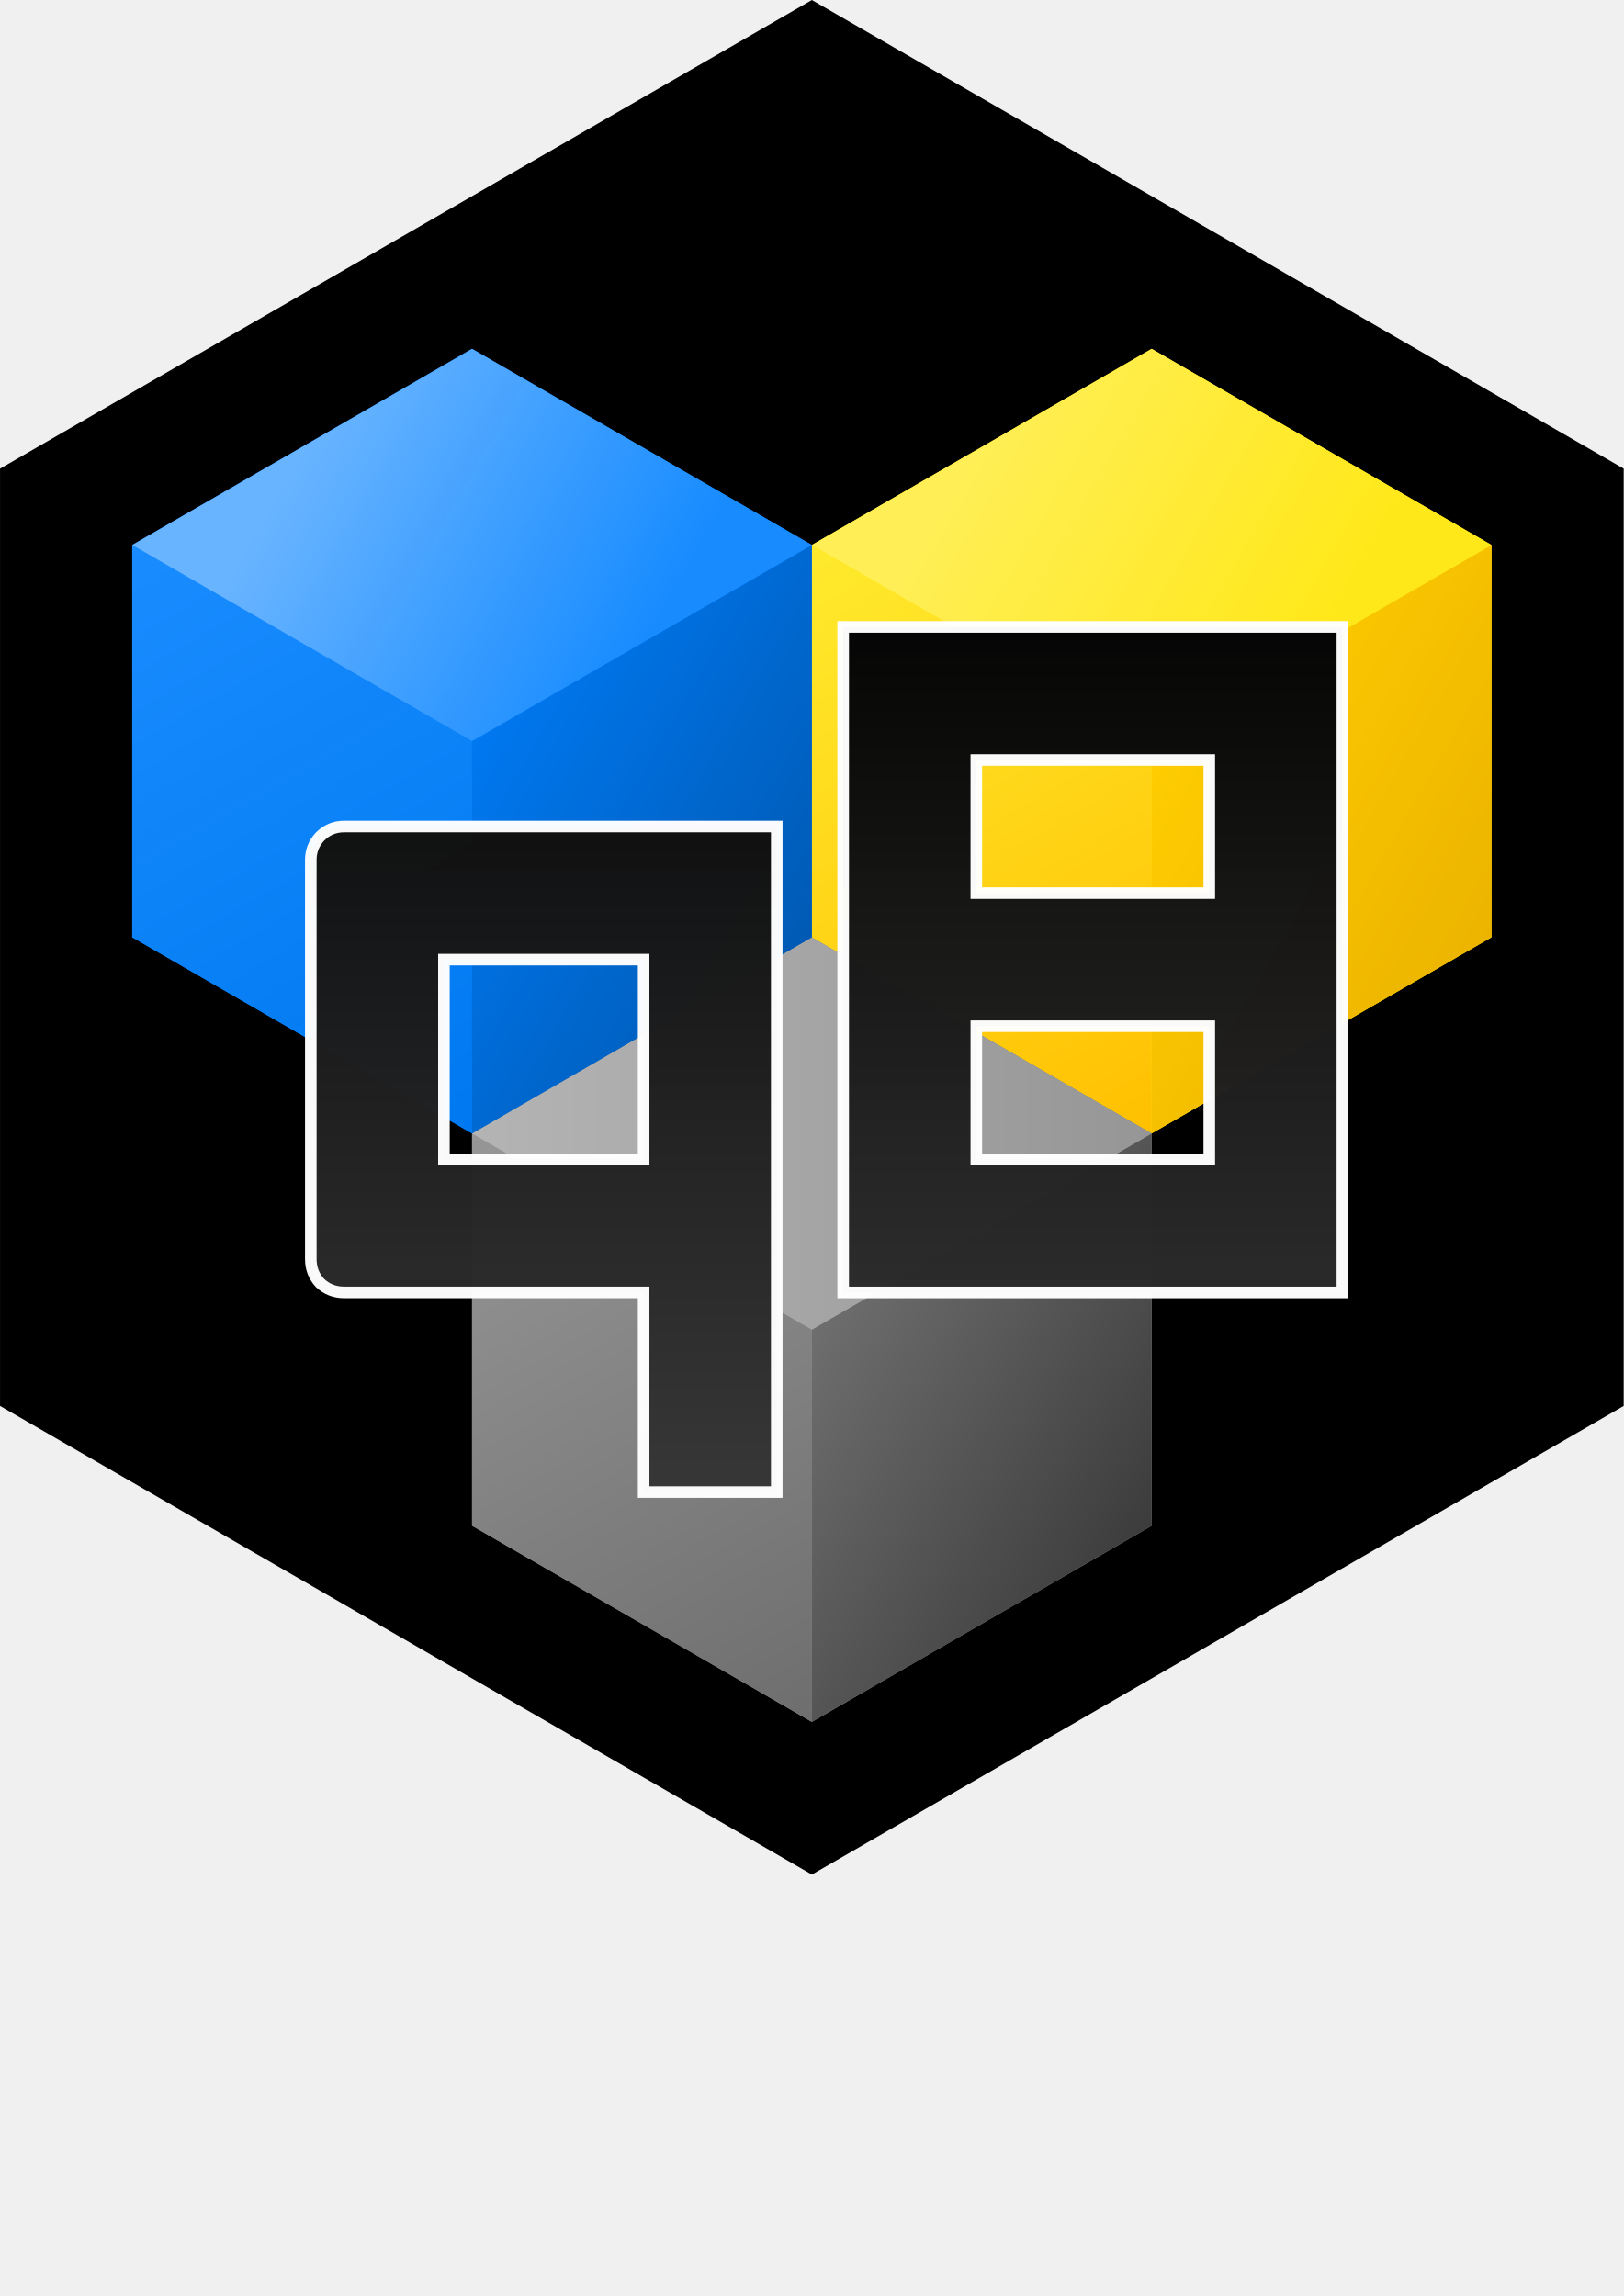
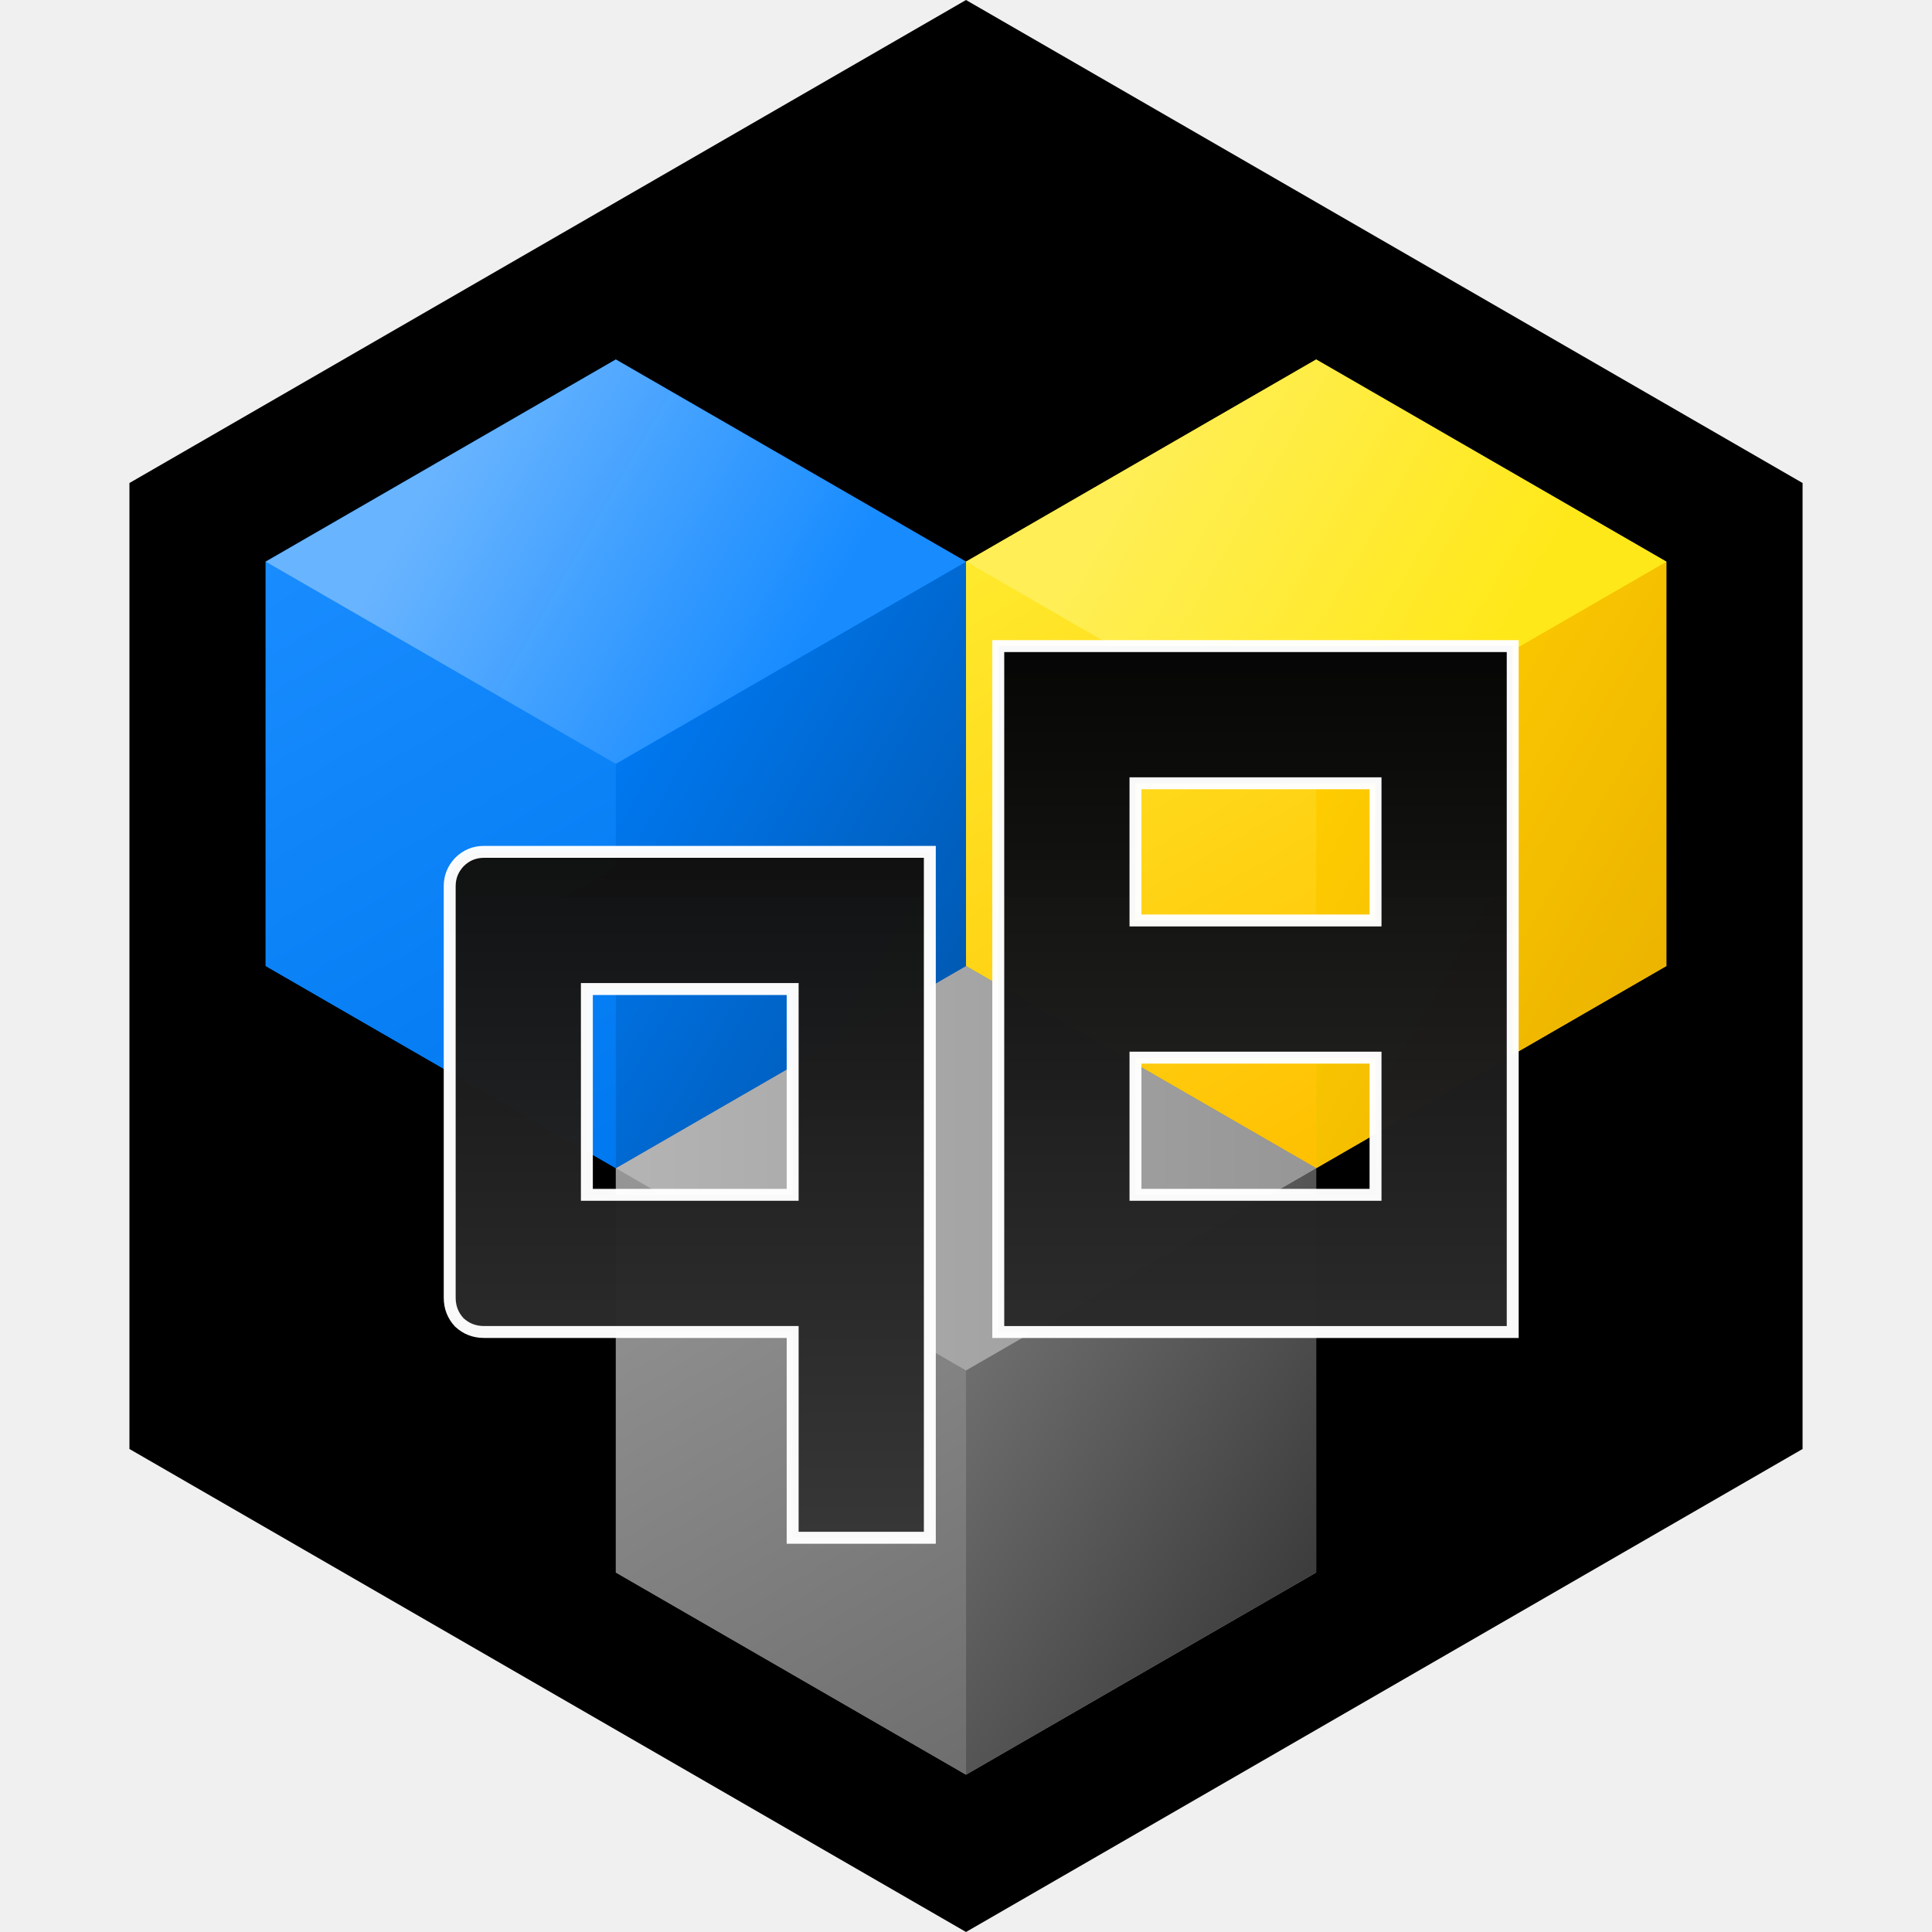
- <svg xmlns="http://www.w3.org/2000/svg" xmlns:xlink="http://www.w3.org/1999/xlink" width="210mm" height="297mm" viewBox="0 0 210 297" version="1.1" id="svg1">
+ <svg xmlns="http://www.w3.org/2000/svg" xmlns:xlink="http://www.w3.org/1999/xlink" width="300mm" height="300mm" viewBox="0 0 300 300" version="1.1" id="svg1">
  <defs id="defs1">
    <linearGradient gradientTransform="translate(455.6018,-31.73333)" xlink:href="#linearGradient1311" id="linearGradient1305-2-7" x1="419.64" y1="167.202" x2="430.297" y2="185.661" gradientUnits="userSpaceOnUse" />
    <linearGradient id="linearGradient1311">
      <stop id="stop1307" offset="0" style="stop-color:#ffea2d;stop-opacity:1" />
      <stop id="stop1309" offset="1" style="stop-color:#ffc001;stop-opacity:1" />
    </linearGradient>
    <linearGradient gradientTransform="translate(455.6018,-31.73333)" xlink:href="#linearGradient1303" id="linearGradient1297-2-1" x1="430.297" y1="173.355" x2="440.954" y2="179.508" gradientUnits="userSpaceOnUse" />
    <linearGradient id="linearGradient1303">
      <stop id="stop1299" offset="0" style="stop-color:#ffcd01;stop-opacity:1" />
      <stop id="stop1301" offset="1" style="stop-color:#ecb400;stop-opacity:1" />
    </linearGradient>
    <linearGradient gradientTransform="translate(455.6018,-31.73333)" xlink:href="#linearGradient1293" id="linearGradient1295-3-6" x1="424.969" y1="164.126" x2="435.626" y2="170.279" gradientUnits="userSpaceOnUse" />
    <linearGradient id="linearGradient1293">
      <stop style="stop-color:#ffee55;stop-opacity:1" offset="0" id="stop1289" />
      <stop style="stop-color:#ffe819;stop-opacity:1" offset="1" id="stop1291" />
    </linearGradient>
    <linearGradient gradientTransform="translate(455.6018,-31.73333)" xlink:href="#linearGradient1329" id="linearGradient1323-7-4" x1="408.983" y1="185.661" x2="419.64" y2="204.12" gradientUnits="userSpaceOnUse" />
    <linearGradient id="linearGradient1329">
      <stop id="stop1325" offset="0" style="stop-color:#969696;stop-opacity:1" />
      <stop id="stop1327" offset="1" style="stop-color:#6e6e6e;stop-opacity:1" />
    </linearGradient>
    <linearGradient gradientTransform="translate(455.6018,-31.73333)" xlink:href="#linearGradient1339" id="linearGradient1333-8-2" x1="419.64" y1="191.814" x2="430.297" y2="197.967" gradientUnits="userSpaceOnUse" />
    <linearGradient id="linearGradient1339">
      <stop id="stop1335" offset="0" style="stop-color:#6e6e6e;stop-opacity:1" />
      <stop id="stop1337" offset="1" style="stop-color:#3c3c3c;stop-opacity:1" />
    </linearGradient>
    <linearGradient gradientTransform="translate(455.6018,-31.73333)" xlink:href="#linearGradient1172" id="linearGradient1319-9-0" x1="408.983" y1="185.661" x2="430.297" y2="185.661" gradientUnits="userSpaceOnUse" />
    <linearGradient id="linearGradient1172">
      <stop id="stop1168" offset="0" style="stop-color:#b4b4b4;stop-opacity:1" />
      <stop id="stop1170" offset="1" style="stop-color:#969696;stop-opacity:1" />
    </linearGradient>
    <linearGradient gradientTransform="translate(455.6018,-31.73333)" xlink:href="#linearGradient1287" id="linearGradient1281-5-0-4" x1="398.325" y1="167.202" x2="408.983" y2="185.661" gradientUnits="userSpaceOnUse" />
    <linearGradient id="linearGradient1287">
      <stop id="stop1283" offset="0" style="stop-color:#198cff;stop-opacity:1" />
      <stop id="stop1285" offset="1" style="stop-color:#0078f0;stop-opacity:0.976" />
    </linearGradient>
    <linearGradient gradientTransform="translate(455.6018,-31.73333)" xlink:href="#linearGradient1279" id="linearGradient1273-1-0-3" x1="408.983" y1="173.355" x2="419.64" y2="179.508" gradientUnits="userSpaceOnUse" />
    <linearGradient id="linearGradient1279">
      <stop id="stop1275" offset="0" style="stop-color:#0078f0;stop-opacity:1" />
      <stop id="stop1277" offset="1" style="stop-color:#005ab4;stop-opacity:1" />
    </linearGradient>
    <linearGradient xlink:href="#linearGradient1269" id="linearGradient1271-0-8-5" x1="403.633" y1="164.138" x2="414.311" y2="170.279" gradientUnits="userSpaceOnUse" gradientTransform="translate(455.6018,-31.73333)" />
    <linearGradient id="linearGradient1269">
      <stop style="stop-color:#69b4ff;stop-opacity:1" offset="0" id="stop1265" />
      <stop style="stop-color:#198cff;stop-opacity:0.976" offset="1" id="stop1267" />
    </linearGradient>
    <linearGradient xlink:href="#linearGradient1227" id="linearGradient1221" x1="875.242" y1="135.469" x2="875.242" y2="177.175" gradientUnits="userSpaceOnUse" />
    <linearGradient id="linearGradient1227">
      <stop id="stop1223" offset="0" style="stop-color:#000000;stop-opacity:1" />
      <stop id="stop1225" offset="1" style="stop-color:#4c4c4c;stop-opacity:0.976" />
    </linearGradient>
    <linearGradient xlink:href="#linearGradient1227" id="linearGradient1" gradientUnits="userSpaceOnUse" x1="875.242" y1="135.469" x2="875.242" y2="177.175" />
    <linearGradient xlink:href="#linearGradient1227" id="linearGradient2" gradientUnits="userSpaceOnUse" x1="875.242" y1="135.469" x2="875.242" y2="177.175" />
  </defs>
-   <g id="layer1" transform="matrix(4.123881,0,0,4.123881,-205.1287,-342.6086)">
+   <g id="layer1" transform="matrix(5.10198,0,0,5.10198,-233.6848,-423.8683)">
    <path style="fill:#000000;fill-opacity:1;stroke:none;stroke-width:0.316;stroke-linecap:round;stroke-linejoin:round;stroke-miterlimit:4;stroke-dasharray:none;stroke-dashoffset:0;stroke-opacity:1" id="path1045-3-8-8" d="m 875.242,177.175 -25.461,-14.7 v -29.4 l 25.461,-14.7 25.461,14.7 v 29.4 z" transform="translate(-800.0386,-35.29547)" />
    <g id="g1169" transform="translate(-800.0386,-35.29547)">
      <path d="m 864.584,153.928 -10.657,-6.153 v -12.306 l 10.657,-6.153 10.657,6.153 v 12.306 z" id="path1045-3-9-7-5-3" style="opacity:1;fill:#0080ff;fill-opacity:1;stroke:none;stroke-width:0.132;stroke-linecap:round;stroke-linejoin:round;stroke-miterlimit:4;stroke-dasharray:none;stroke-dashoffset:0;stroke-opacity:1" />
      <path id="path972-90" d="m 875.242,123.163 v 49.224" style="fill:none;stroke:none;stroke-width:0.265px;stroke-linecap:butt;stroke-linejoin:miter;stroke-opacity:1" />
      <path id="path972-9-6" d="M 850.63,147.775 H 899.854" style="fill:none;stroke:none;stroke-width:0.265px;stroke-linecap:butt;stroke-linejoin:miter;stroke-opacity:1" />
      <path id="path1084-1" d="m 850.63,147.775 h 49.224" style="fill:none;stroke:none;stroke-width:0.265px;stroke-linecap:butt;stroke-linejoin:miter;stroke-opacity:1" />
      <path d="m 885.899,153.928 -10.657,-6.153 v -12.306 l 10.657,-6.153 10.657,6.153 v 12.306 z" id="path1045-8-4-0" style="opacity:1;fill:#ffe600;fill-opacity:1;stroke:none;stroke-width:0.132;stroke-linecap:round;stroke-linejoin:round;stroke-miterlimit:4;stroke-dasharray:none;stroke-dashoffset:0;stroke-opacity:1" />
      <path d="m 875.242,172.387 -10.657,-6.153 v -12.306 l 10.657,-6.153 10.657,6.153 v 12.306 z" id="path1045-3-83-7-5" style="opacity:1;fill:#999999;fill-opacity:1;stroke:none;stroke-width:0.132;stroke-linecap:round;stroke-linejoin:round;stroke-miterlimit:4;stroke-dasharray:none;stroke-dashoffset:0;stroke-opacity:1" />
      <path id="path1085-3-03-7-44" d="m 875.242,135.469 10.657,6.153 10e-6,12.306 -10.657,-6.153 z" style="fill:url(#linearGradient1305-2-7);fill-opacity:1;stroke:none;stroke-width:0.265px;stroke-linecap:butt;stroke-linejoin:miter;stroke-opacity:1" />
      <path id="path1085-7-5-95-0-7" d="m 896.556,135.469 -10.657,6.153 -10e-6,12.306 10.657,-6.153 z" style="fill:url(#linearGradient1297-2-1);fill-opacity:1;stroke:none;stroke-width:0.265px;stroke-linecap:butt;stroke-linejoin:miter;stroke-opacity:1" />
      <path id="path1085-7-0-2-2-0-9" d="m 875.242,135.469 10.657,6.153 10.657,-6.153 -10.657,-6.153 z" style="fill:url(#linearGradient1295-3-6);fill-opacity:1;stroke:none;stroke-width:0.265px;stroke-linecap:butt;stroke-linejoin:miter;stroke-opacity:1" />
      <path id="path1085-3-0-7-0-0" d="m 864.584,153.928 10.657,6.153 2e-5,12.306 -10.657,-6.153 z" style="fill:url(#linearGradient1323-7-4);fill-opacity:1;stroke:none;stroke-width:0.265px;stroke-linecap:butt;stroke-linejoin:miter;stroke-opacity:1" />
      <path id="path1085-7-5-9-6-9-6" d="m 885.899,153.928 -10.657,6.153 -2e-5,12.306 10.657,-6.153 z" style="fill:url(#linearGradient1333-8-2);fill-opacity:1;stroke:none;stroke-width:0.265px;stroke-linecap:butt;stroke-linejoin:miter;stroke-opacity:1" />
      <path id="path1085-7-0-2-6-4-3-0" d="m 864.584,153.928 10.657,6.153 10.657,-6.153 -10.657,-6.153 z" style="fill:url(#linearGradient1319-9-0);fill-opacity:1;stroke:none;stroke-width:0.265px;stroke-linecap:butt;stroke-linejoin:miter;stroke-opacity:1" />
      <path id="path1085-5-7-8-8" d="m 853.927,135.469 10.657,6.153 2e-5,12.306 -10.657,-6.153 z" style="fill:url(#linearGradient1281-5-0-4);fill-opacity:1;stroke:none;stroke-width:0.265px;stroke-linecap:butt;stroke-linejoin:miter;stroke-opacity:1" />
      <path id="path1085-7-4-3-3-8" d="m 875.242,135.469 -10.657,6.153 -2e-5,12.306 10.657,-6.153 z" style="fill:url(#linearGradient1273-1-0-3);fill-opacity:1;stroke:none;stroke-width:0.265px;stroke-linecap:butt;stroke-linejoin:miter;stroke-opacity:1" />
      <path id="path1085-7-0-26-2-6-4" d="m 853.927,135.469 10.657,6.153 10.657,-6.153 -10.657,-6.153 z" style="fill:url(#linearGradient1271-0-8-5);fill-opacity:1;stroke:none;stroke-width:0.265px;stroke-linecap:butt;stroke-linejoin:miter;stroke-opacity:1" />
    </g>
    <g aria-label="qB" style="font-style:normal;font-variant:normal;font-weight:bold;font-stretch:normal;font-size:27.138px;line-height:1.25;font-family:'Galiver Sans';-inkscape-font-specification:'Galiver Sans, Bold';font-variant-ligatures:normal;font-variant-caps:normal;font-variant-numeric:normal;font-feature-settings:normal;text-align:start;letter-spacing:0px;word-spacing:0px;writing-mode:lr-tb;text-anchor:start;fill:url(#linearGradient1221);fill-opacity:1;stroke:#ffffff;stroke-width:0.363;stroke-miterlimit:4;stroke-dasharray:none;stroke-opacity:0.976" id="text1148" transform="translate(-800.0386,-35.29547)">
      <path d="m 869.966,158.914 h -9.394 q -0.438,0 -0.752,-0.292 -0.292,-0.313 -0.292,-0.752 V 145.345 q 0,-0.418 0.292,-0.731 0.313,-0.313 0.752,-0.313 h 13.569 v 20.876 h -4.175 z m 0,-10.438 h -6.263 v 6.263 h 6.263 z" style="font-style:normal;font-variant:normal;font-weight:bold;font-stretch:normal;font-size:27.138px;font-family:'Galiver Sans';-inkscape-font-specification:'Galiver Sans, Bold';font-variant-ligatures:normal;font-variant-caps:normal;font-variant-numeric:normal;font-feature-settings:normal;text-align:start;writing-mode:lr-tb;text-anchor:start;fill:url(#linearGradient1);fill-opacity:1;stroke:#ffffff;stroke-width:0.363;stroke-miterlimit:4;stroke-dasharray:none;stroke-opacity:0.976" id="path1210" />
      <path d="m 887.706,154.739 v -4.175 h -7.306 v 4.175 z m 0,-12.525 h -7.306 v 4.175 h 7.306 z m 4.175,-4.175 v 20.876 h -15.657 v -20.876 z" style="font-style:normal;font-variant:normal;font-weight:bold;font-stretch:normal;font-size:27.138px;font-family:'Galiver Sans';-inkscape-font-specification:'Galiver Sans, Bold';font-variant-ligatures:normal;font-variant-caps:normal;font-variant-numeric:normal;font-feature-settings:normal;text-align:start;writing-mode:lr-tb;text-anchor:start;fill:url(#linearGradient2);fill-opacity:1;stroke:#ffffff;stroke-width:0.363;stroke-miterlimit:4;stroke-dasharray:none;stroke-opacity:0.976" id="path1212" />
    </g>
  </g>
</svg>
